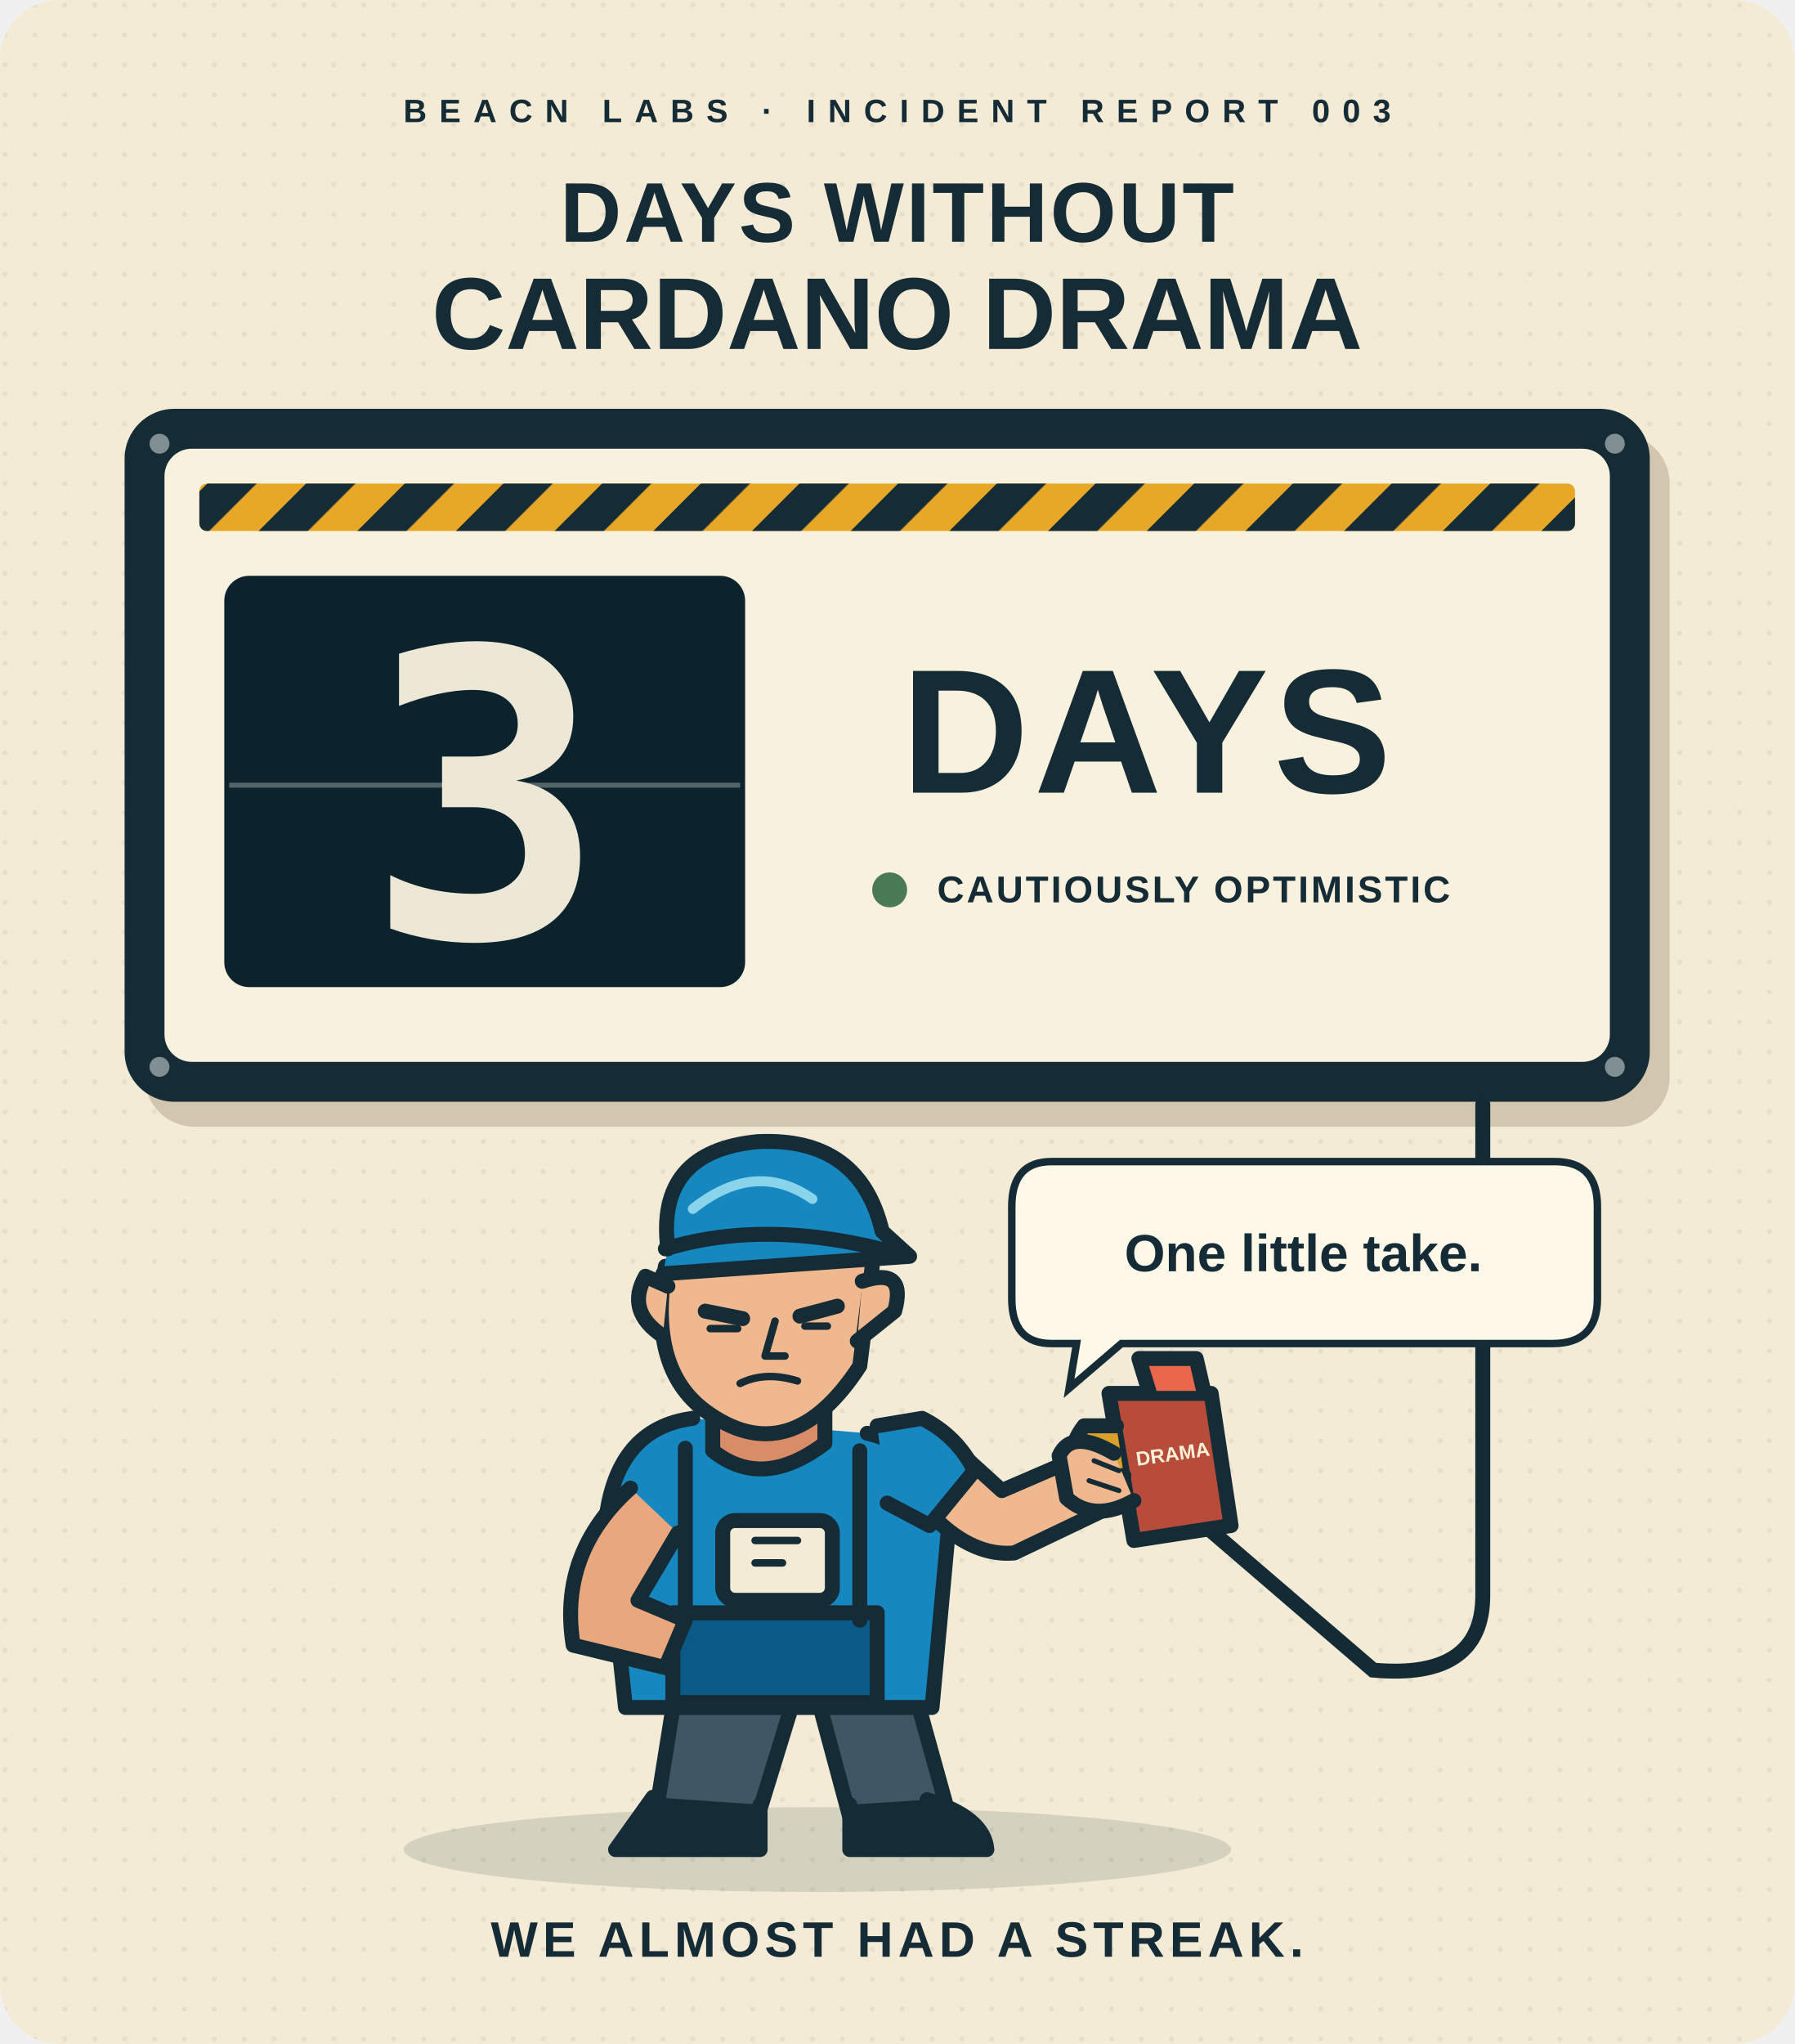
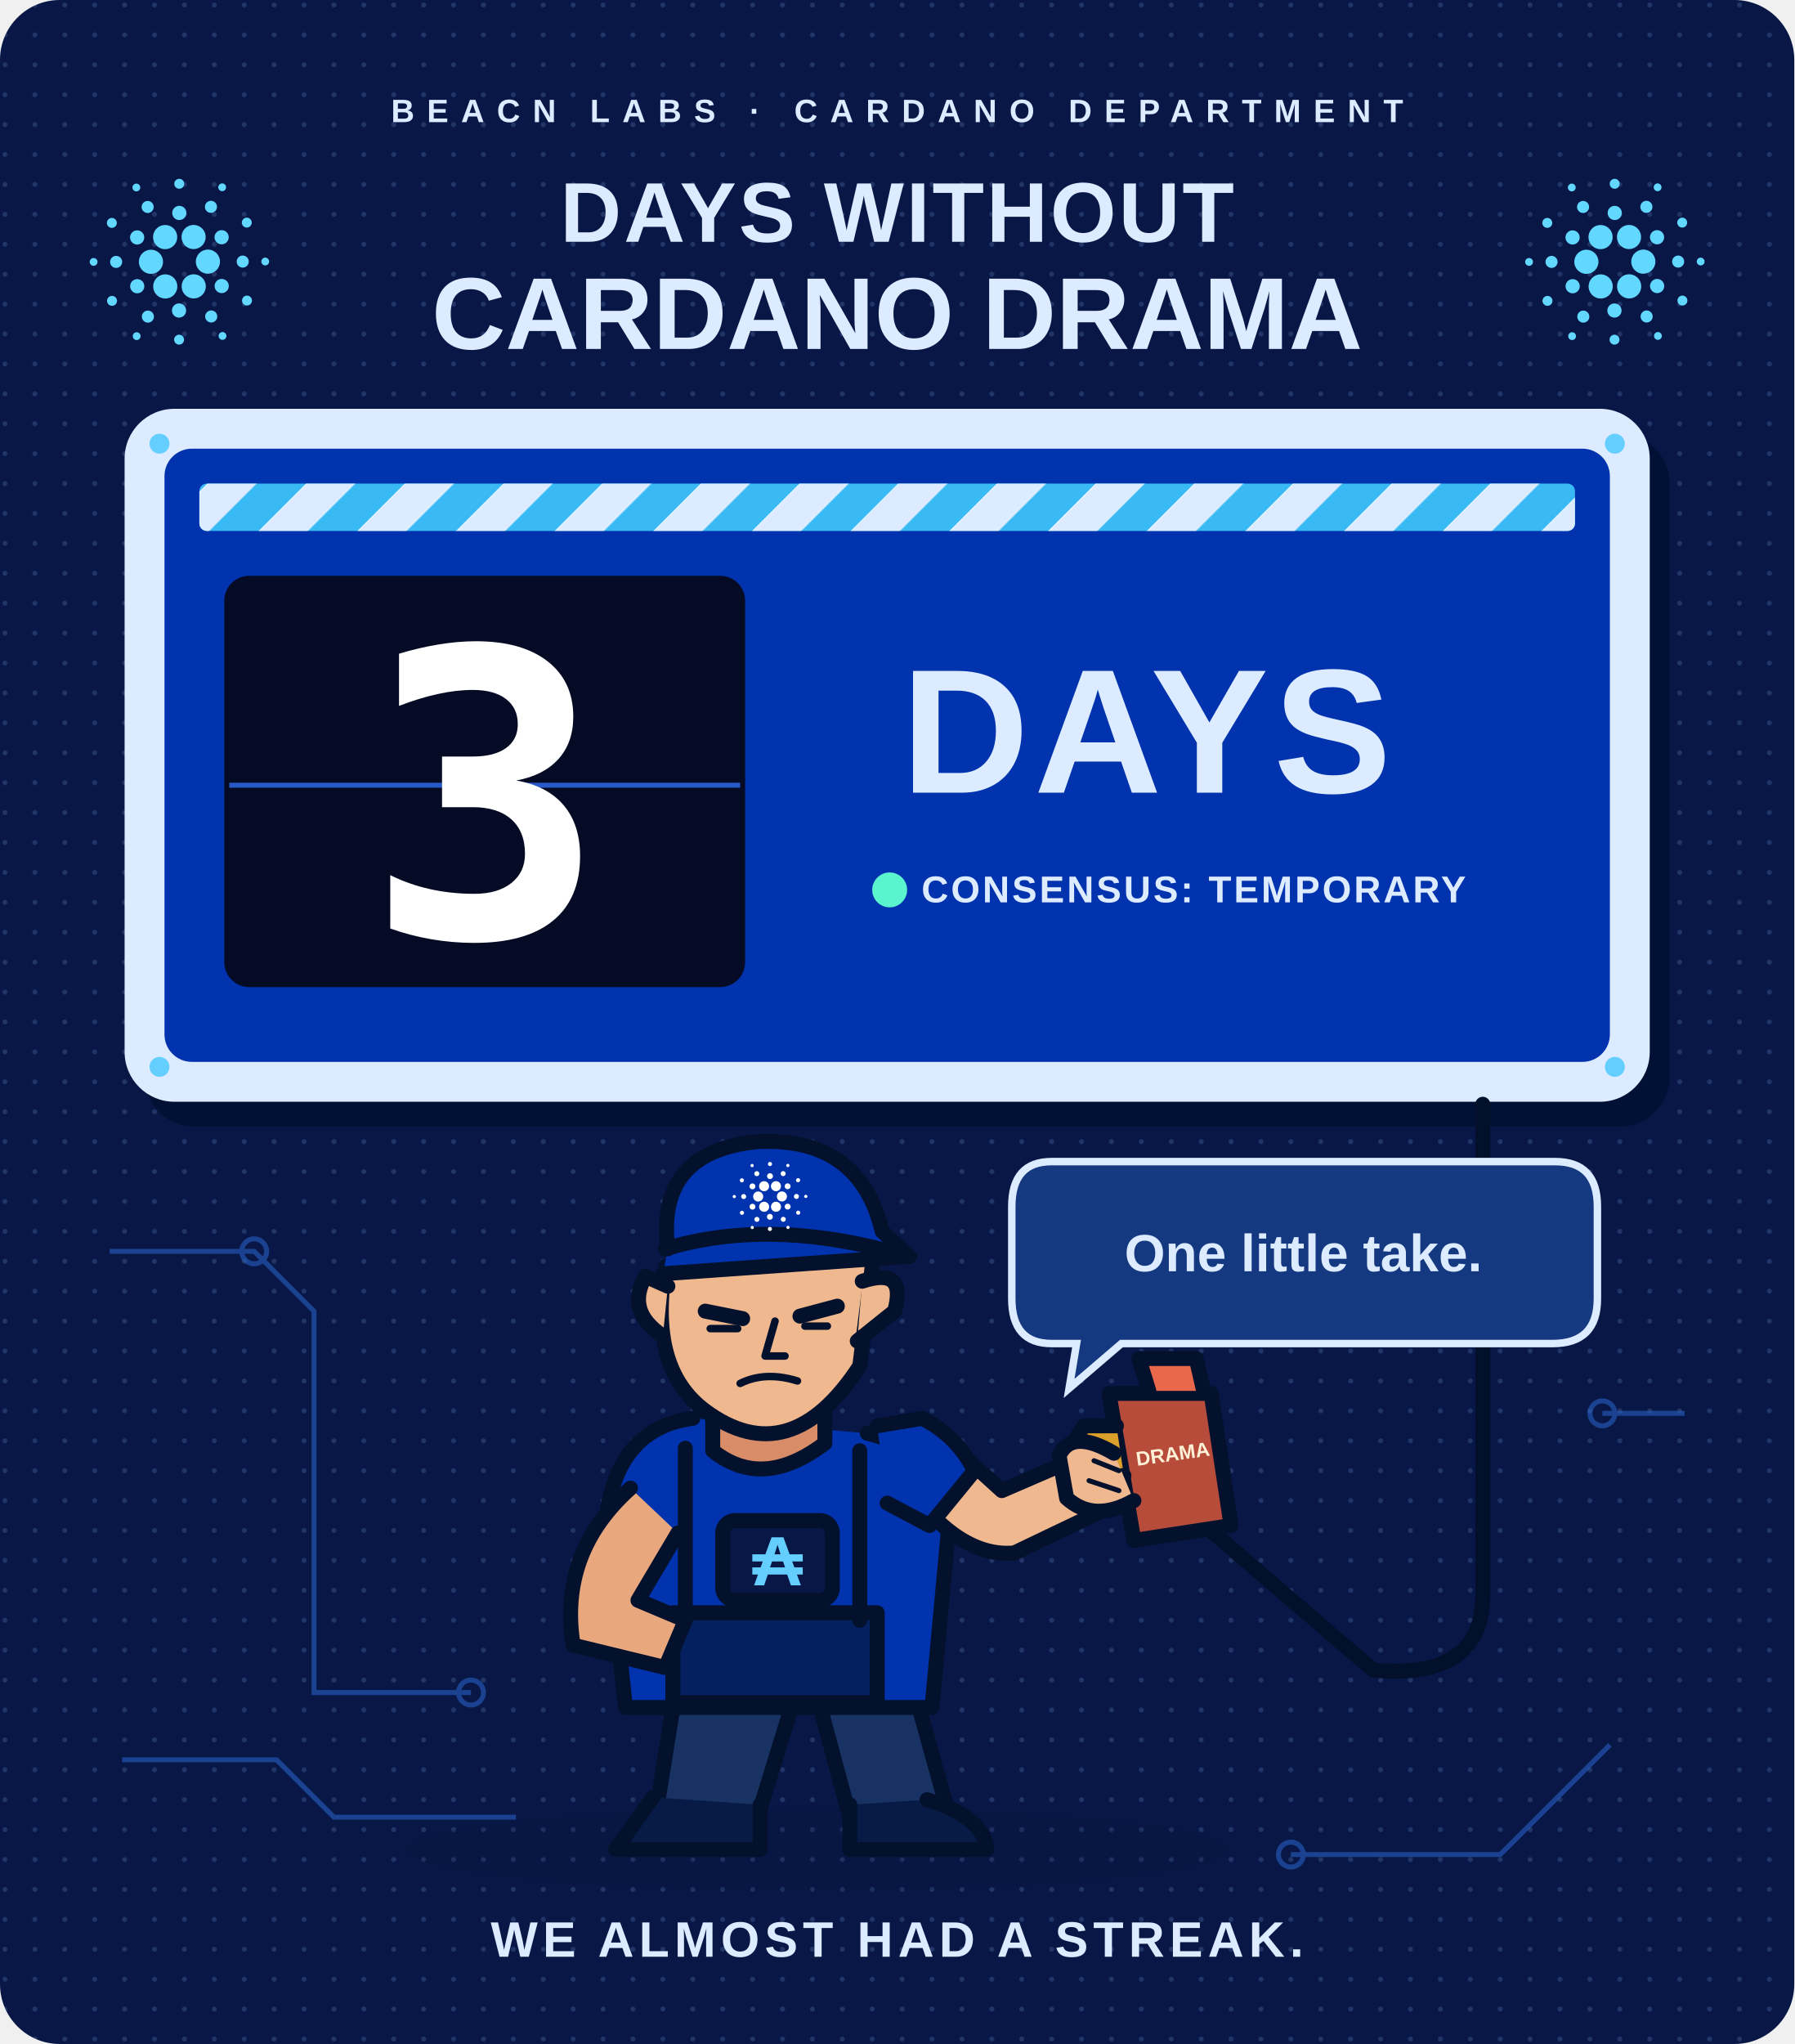
<svg xmlns="http://www.w3.org/2000/svg" viewBox="0 0 720 820" role="img" aria-labelledby="title desc">
  <defs>
+     <symbol id="cardano" viewBox="0 0 375 346.51">
+       <path d="M102.76,172a25.31,25.31,0,0,0,23.78,26.65c.49,0,1,0,1.46,0A25.26,25.26,0,1,0,102.76,172Z" />
+       <path d="M8.62,165.5a8.16,8.16,0,1,0,7.69,8.61A8.15,8.15,0,0,0,8.62,165.5Z" />
+       <path d="M101.16,25.43a8.16,8.16,0,1,0-11-3.62A8.18,8.18,0,0,0,101.16,25.43Z" />
+       <path d="M126.78,70.1a12.61,12.61,0,1,0-16.94-5.59A12.62,12.62,0,0,0,126.78,70.1Z" />
+       <path d="M40.58,100.82a10.39,10.39,0,1,0-3-14.38A10.39,10.39,0,0,0,40.58,100.82Z" />
+       <path d="M55.93,161a12.62,12.62,0,1,0,11.88,13.31A12.62,12.62,0,0,0,55.93,161Z" />
+       <path d="M42,245.72a10.39,10.39,0,1,0,13.95,4.6A10.37,10.37,0,0,0,42,245.72Z" />
+       <path d="M91,134.89a14.84,14.84,0,1,0-4.27-20.55A14.83,14.83,0,0,0,91,134.89Z" />
+       <path d="M246.47,69.1a12.62,12.62,0,1,0-3.63-17.47A12.61,12.61,0,0,0,246.47,69.1Z" />
+       <path d="M272.35,24.57A8.16,8.16,0,1,0,270,13.26,8.16,8.16,0,0,0,272.35,24.57Z" />
+       <path d="M248.45,147.91a25.25,25.25,0,0,0-2.87,50.42c.49,0,1,0,1.45,0a25.25,25.25,0,0,0,1.42-50.46Z" />
+       <path d="M135.08,133.14A25.12,25.12,0,0,0,157.64,147a25.25,25.25,0,0,0,22.54-36.62,25.25,25.25,0,1,0-45.1,22.73Z" />
+       <path d="M333,100.79a10.39,10.39,0,1,0-14-4.6A10.4,10.4,0,0,0,333,100.79Z" />
+       <path d="M269,108.83a14.84,14.84,0,1,0,19.94,6.58A14.86,14.86,0,0,0,269,108.83Z" />
+       <path d="M186.55,20.76a10.39,10.39,0,1,0-9.79-11A10.38,10.38,0,0,0,186.55,20.76Z" />
+       <path d="M186.43,86.13a14.84,14.84,0,1,0-14-15.66A14.84,14.84,0,0,0,186.43,86.13Z" />
+       <path d="M106,237.68a14.84,14.84,0,1,0-19.93-6.58A14.85,14.85,0,0,0,106,237.68Z" />
+       <path d="M196,107.79a25.22,25.22,0,1,0,21.14-11.41A25.28,25.28,0,0,0,196,107.79Z" />
+       <path d="M239.92,213.37a25.26,25.26,0,1,0-11.18,33.91A25.11,25.11,0,0,0,239.92,213.37Z" />
+       <path d="M284,211.62a14.84,14.84,0,1,0,4.27,20.55A14.84,14.84,0,0,0,284,211.62Z" />
+       <path d="M332.38,173.68a12.62,12.62,0,1,0-13.31,11.88A12.62,12.62,0,0,0,332.38,173.68Z" />
+       <path d="M367.3,164.71a8.16,8.16,0,1,0,7.69,8.61A8.17,8.17,0,0,0,367.3,164.71Z" />
+       <path d="M334.42,245.68a10.39,10.39,0,1,0,3,14.39A10.39,10.39,0,0,0,334.42,245.68Z" />
+       <path d="M102.65,321.94a8.16,8.16,0,1,0,2.34,11.3A8.17,8.17,0,0,0,102.65,321.94Z" />
+       <path d="M273.83,321.08a8.16,8.16,0,1,0,11,3.62A8.16,8.16,0,0,0,273.83,321.08Z" />
+       <path d="M179,238.71a25.25,25.25,0,1,0-21.14,11.41A25.1,25.1,0,0,0,179,238.71Z" />
+       <path d="M128.53,277.41a12.62,12.62,0,1,0,3.63,17.47A12.62,12.62,0,0,0,128.53,277.41Z" />
+       <path d="M187.38,325.74a10.39,10.39,0,1,0,9.78,11A10.39,10.39,0,0,0,187.38,325.74Z" />
+       <path d="M187.49,260.37a14.84,14.84,0,1,0,14,15.67A14.85,14.85,0,0,0,187.49,260.37Z" />
+       <path d="M248.21,276.4a12.62,12.62,0,1,0,17,5.59A12.62,12.62,0,0,0,248.21,276.4Z" />
+     </symbol>
    <pattern id="stripe" width="28" height="28" patternUnits="userSpaceOnUse" patternTransform="rotate(45)">
-       <rect width="14" height="28" fill="#152b36" />
+       <rect width="14" height="28" fill="#dcebff" />
    </pattern>
    <pattern id="dots" width="12" height="12" patternUnits="userSpaceOnUse">
-       <circle cx="2" cy="2" r="1" fill="#142b36" opacity=".07" />
+       <circle cx="2" cy="2" r="1" fill="#8fbbff" opacity=".18" />
    </pattern>
  </defs>
-   <rect width="720" height="820" rx="24" fill="#f3ebd5" />
+   <rect width="720" height="820" rx="24" fill="#081746" />
  <rect width="720" height="820" rx="24" fill="url(#dots)" />
-   <g fill="#152b36" font-family="Arial,Helvetica,sans-serif" text-anchor="middle">
-     <text x="360" y="49" font-size="13" font-weight="700" letter-spacing="5">BEACN LABS · INCIDENT REPORT 003</text>
+   <g fill="#dcebff" font-family="Arial,Helvetica,sans-serif" text-anchor="middle">
+     <text x="360" y="49" font-size="13" font-weight="700" letter-spacing="5">BEACN LABS · CARDANO DEPARTMENT</text>
+     <use href="#cardano" x="36" y="69" width="72" height="72" fill="#62d7ff" />
+     <use href="#cardano" x="612" y="69" width="72" height="72" fill="#62d7ff" />
    <text x="360" y="97" font-size="34" font-weight="900" letter-spacing="1">DAYS WITHOUT</text>
    <text x="360" y="140" font-size="41" font-weight="900">CARDANO DRAMA</text>
    <g id="board">
-       <rect x="58" y="174" width="612" height="278" rx="20" fill="#d2c7ae" />
-       <rect x="50" y="164" width="612" height="278" rx="20" fill="#152b36" />
-       <rect x="66" y="180" width="580" height="246" rx="11" fill="#f8f1dd" />
-       <rect x="80" y="194" width="552" height="19" rx="3" fill="#e7a827" />
+       <rect x="58" y="174" width="612" height="278" rx="20" fill="#001135" />
+       <rect x="50" y="164" width="612" height="278" rx="20" fill="#dcebff" />
+       <rect x="66" y="180" width="580" height="246" rx="11" fill="#0033ad" />
+       <rect x="80" y="194" width="552" height="19" rx="3" fill="#39baf4" />
      <rect x="80" y="194" width="552" height="19" rx="3" fill="url(#stripe)" />
-       <rect x="90" y="231" width="209" height="165" rx="10" fill="#0c232e" />
-       <path d="M92 315H297" stroke="#53656a" stroke-width="2" />
-       <text id="count" x="195" y="376" fill="#ece8d5" font-size="160" font-family="monospace" font-weight="700">3</text>
+       <rect x="90" y="231" width="209" height="165" rx="10" fill="#050b24" />
+       <path d="M92 315H297" stroke="#285ac7" stroke-width="2" />
+       <text id="count" x="195" y="376" fill="#ffffff" font-size="160" font-family="monospace" font-weight="700">3</text>
      <text x="460" y="318" font-size="71" font-weight="900" letter-spacing="2">DAYS</text>
-       <circle id="lamp" cx="357" cy="357" r="7" fill="#497a55" />
-       <text id="status" x="479" y="362" font-size="15" font-weight="700" letter-spacing="1">CAUTIOUSLY OPTIMISTIC</text>
-       <g fill="#809092">
+       <circle id="lamp" cx="357" cy="357" r="7" fill="#5af4cf" />
+       <text id="status" x="479" y="362" font-size="15" font-weight="700" letter-spacing="1">CONSENSUS: TEMPORARY</text>
+       <g fill="#64ceff">
        <circle cx="64" cy="178" r="4" />
        <circle cx="648" cy="178" r="4" />
        <circle cx="64" cy="428" r="4" />
        <circle cx="648" cy="428" r="4" />
      </g>
    </g>
-     <path id="cable" d="M595 443V640Q595 674 551 670L480 609" fill="none" stroke="#142b36" stroke-width="6" stroke-linecap="round" />
-     <ellipse cx="328" cy="742" rx="166" ry="17" fill="#142b36" opacity=".14" />
-     <g stroke="#152b36" stroke-width="6" stroke-linecap="round" stroke-linejoin="round">
-       <path d="M271 679L263 729H304L320 677M327 677L341 729H381L366 675" fill="#405763" />
-       <path d="M262 721L247 742H305V724M341 724V742H396Q395 729 372 722" fill="#152b36" />
-       <path d="M278 569Q247 573 243 611L251 685H374L381 609Q374 581 348 575" fill="#1687bf" />
-       <path d="M275 581V647M345 582V650M270 647H352V683H270Z" fill="#095a87" />
-       <rect x="290" y="610" width="44" height="32" rx="5" fill="#f3ebd5" />
-       <path d="M303 618H320M303 627H314" stroke-width="3" />
+     <g id="flare" fill="none" stroke="#62d7ff" stroke-width="4" opacity="0">
+       <circle cx="195" cy="315" r="65" />
+       <path d="M195 215V194M195 415V436M94 315H73M296 315H317M124 244L108 228M266 386L282 402M124 386L108 402M266 244L282 228" />
+     </g>
+     <path id="cable" d="M595 443V640Q595 674 551 670L480 609" fill="none" stroke="#02102b" stroke-width="6" stroke-linecap="round" />
+     <g fill="none" stroke="#2866cc" stroke-width="2" opacity=".55">
+       <path d="M44 502H102L126 526V679H189M676 567H643M49 706H111L134 729H207M518 744H602L646 700" />
+       <circle cx="102" cy="502" r="5" />
+       <circle cx="189" cy="679" r="5" />
+       <circle cx="643" cy="567" r="5" />
+       <circle cx="518" cy="744" r="5" />
+     </g>
+     <ellipse cx="328" cy="742" rx="166" ry="17" fill="#02102b" opacity=".14" />
+     <g stroke="#03112d" stroke-width="6" stroke-linecap="round" stroke-linejoin="round">
+       <path d="M271 679L263 729H304L320 677M327 677L341 729H381L366 675" fill="#183363" />
+       <path d="M262 721L247 742H305V724M341 724V742H396Q395 729 372 722" fill="#071b46" />
+       <path d="M278 569Q247 573 243 611L251 685H374L381 609Q374 581 348 575" fill="#0033ad" />
+       <path d="M275 581V647M345 582V650M270 647H352V683H270Z" fill="#05205e" />
+       <rect x="290" y="610" width="44" height="32" rx="5" fill="#081746" />
+       <text x="312" y="636" font-size="28" fill="#64ceff" stroke="none" font-weight="900">₳</text>
      <path d="M253 597Q224 623 230 660L267 669L275 650L256 642L272 615" fill="#e9a77d" />
      <g id="head">
        <path d="M286 550V582Q306 598 331 579V546" fill="#d88c68" />
        <path d="M267 508Q260 549 283 566Q317 591 345 548L350 508" fill="#efb88e" />
        <path d="M268 516L259 512Q251 526 266 536M346 514Q364 508 359 526L344 538" fill="#efb88e" />
-         <path d="M268 501Q263 462 304 458Q345 456 354 494L365 504L266 511" fill="#1687bf" />
+         <path d="M268 501Q263 462 304 458Q345 456 354 494L365 504L266 511" fill="#0033ad" />
        <path d="M267 501Q310 488 364 504" fill="none" />
-         <path d="M278 485Q303 465 326 481" fill="none" stroke="#8ad4eb" stroke-width="4" />
+         <use href="#cardano" x="294" y="465" width="30" height="30" fill="#fff" stroke="none" />
        <path d="M283 526L298 529M321 528L336 524" />
        <path d="M285 533H296M323 532H332" stroke-width="3" />
        <path d="M311 530L307 544H315" fill="none" stroke-width="3" />
        <path id="mouth" d="M297 555Q307 550 320 554" fill="none" stroke-width="3" />
      </g>
      <g id="arm">
        <path d="M364 596Q385 625 407 623L453 601L446 579L402 598L380 578" fill="#efb88e" />
-         <path d="M352 572L370 569Q384 576 391 590L373 612L356 603" fill="#1687bf" />
+         <path d="M352 572L370 569Q384 576 391 590L373 612L356 603" fill="#0033ad" />
        <g id="remote">
          <path d="M445 559H486L494 612L455 618Z" fill="#b74c3b" />
          <path d="M461 558L457 545H480L483 558" fill="#e9684c" />
          <path id="trigger" d="M448 572H435Q425 585 438 592H451" fill="#dba02a" />
          <path id="finger" d="M447 583Q430 573 425 584L428 601Q439 611 455 602" fill="#efb88e" />
          <path d="M439 586L449 590M437 594L449 598" stroke-width="2" />
          <text x="471" y="586" font-size="8" stroke="none" fill="#fff1d7" font-weight="700" transform="rotate(-8 471 586)">DRAMA</text>
        </g>
      </g>
    </g>
    <g id="speech">
-       <path d="M422 466H624Q641 466 641 484V521Q641 539 623 539H450L429 557L432 539H422Q406 539 406 521V484Q406 466 422 466" fill="#fdf8e8" stroke="#152b36" stroke-width="3" />
+       <path d="M422 466H624Q641 466 641 484V521Q641 539 623 539H450L429 557L432 539H422Q406 539 406 521V484Q406 466 422 466" fill="#143980" stroke="#dcebff" stroke-width="3" />
      <text id="quip" x="523" y="510" font-size="21" font-weight="700">One little take.</text>
    </g>
    <text id="punchline" x="360" y="785" font-size="20" font-weight="900" letter-spacing="2">WE ALMOST HAD A STREAK.</text>
  </g>
</svg>
